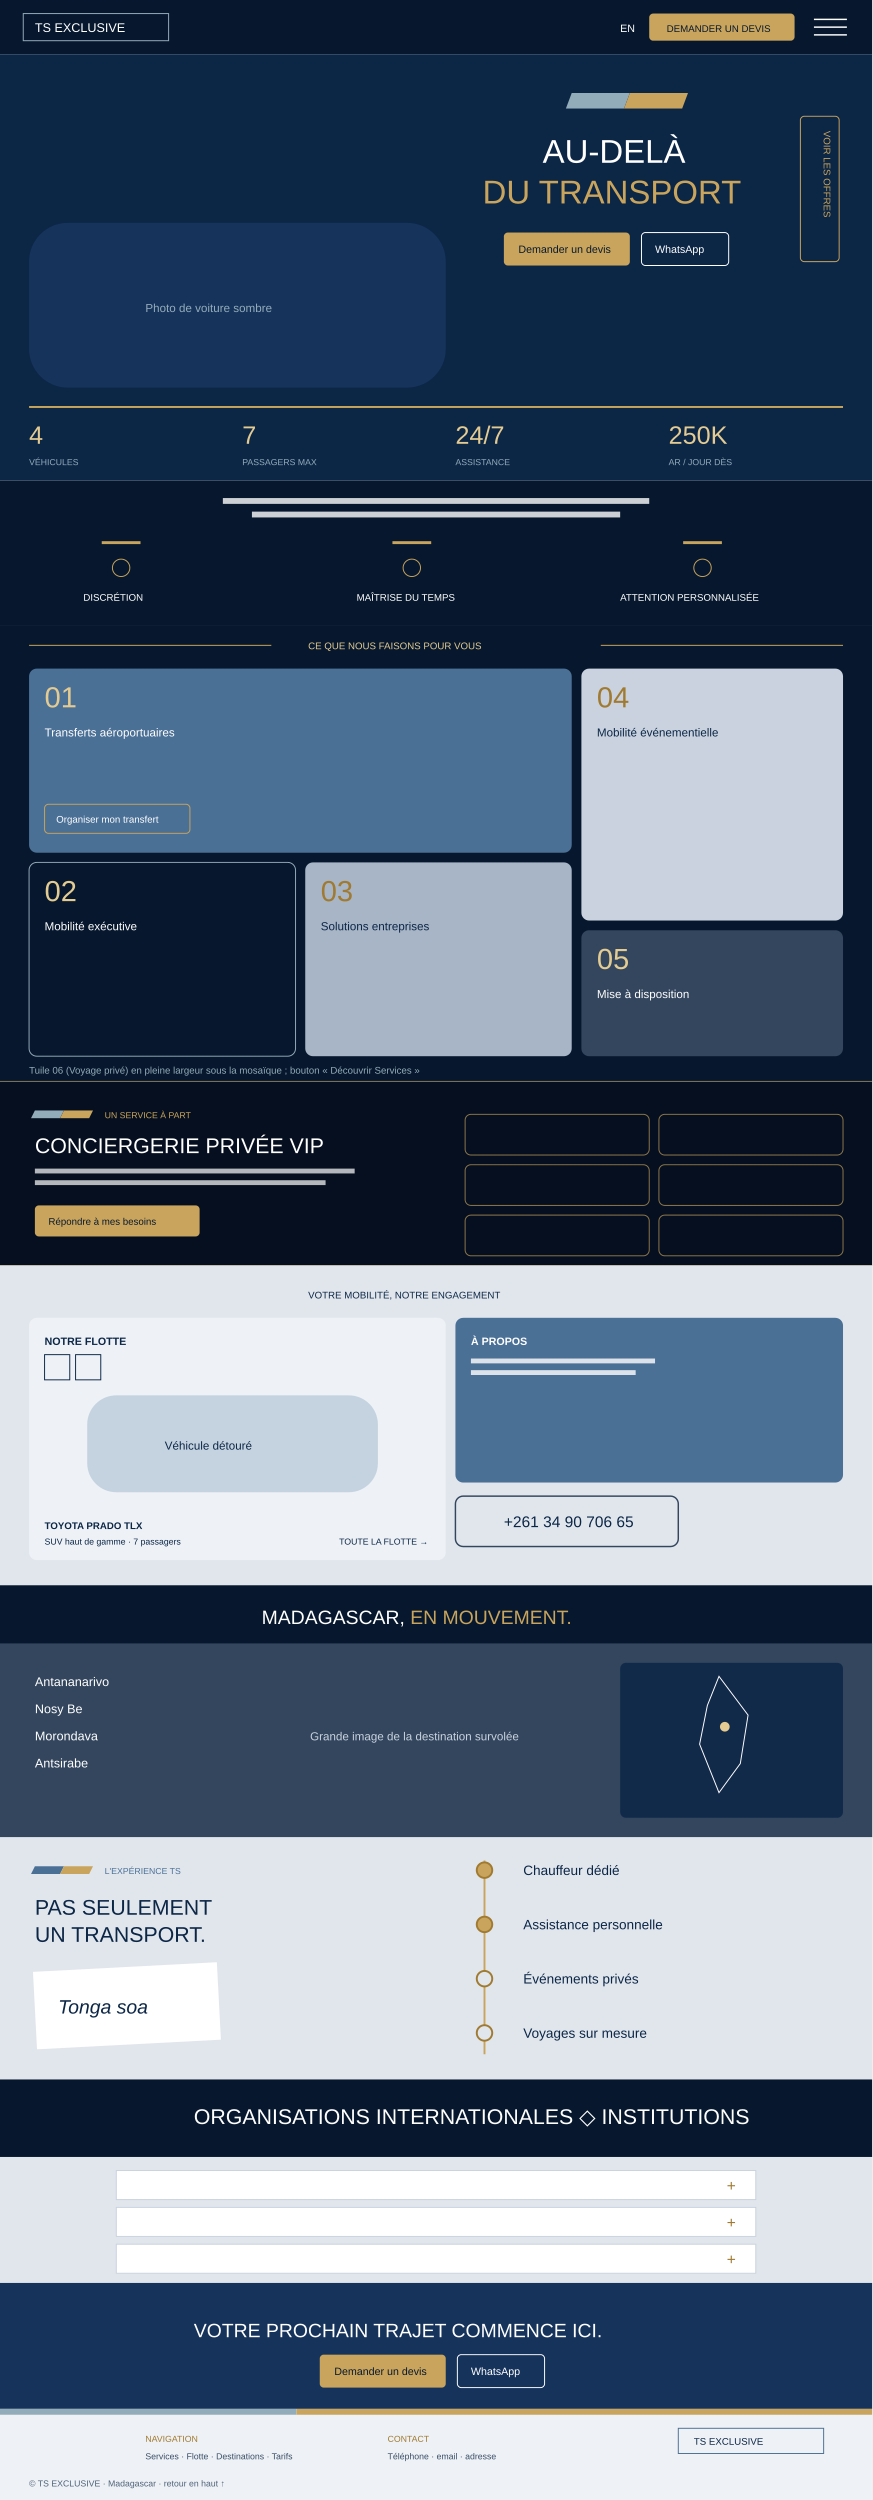
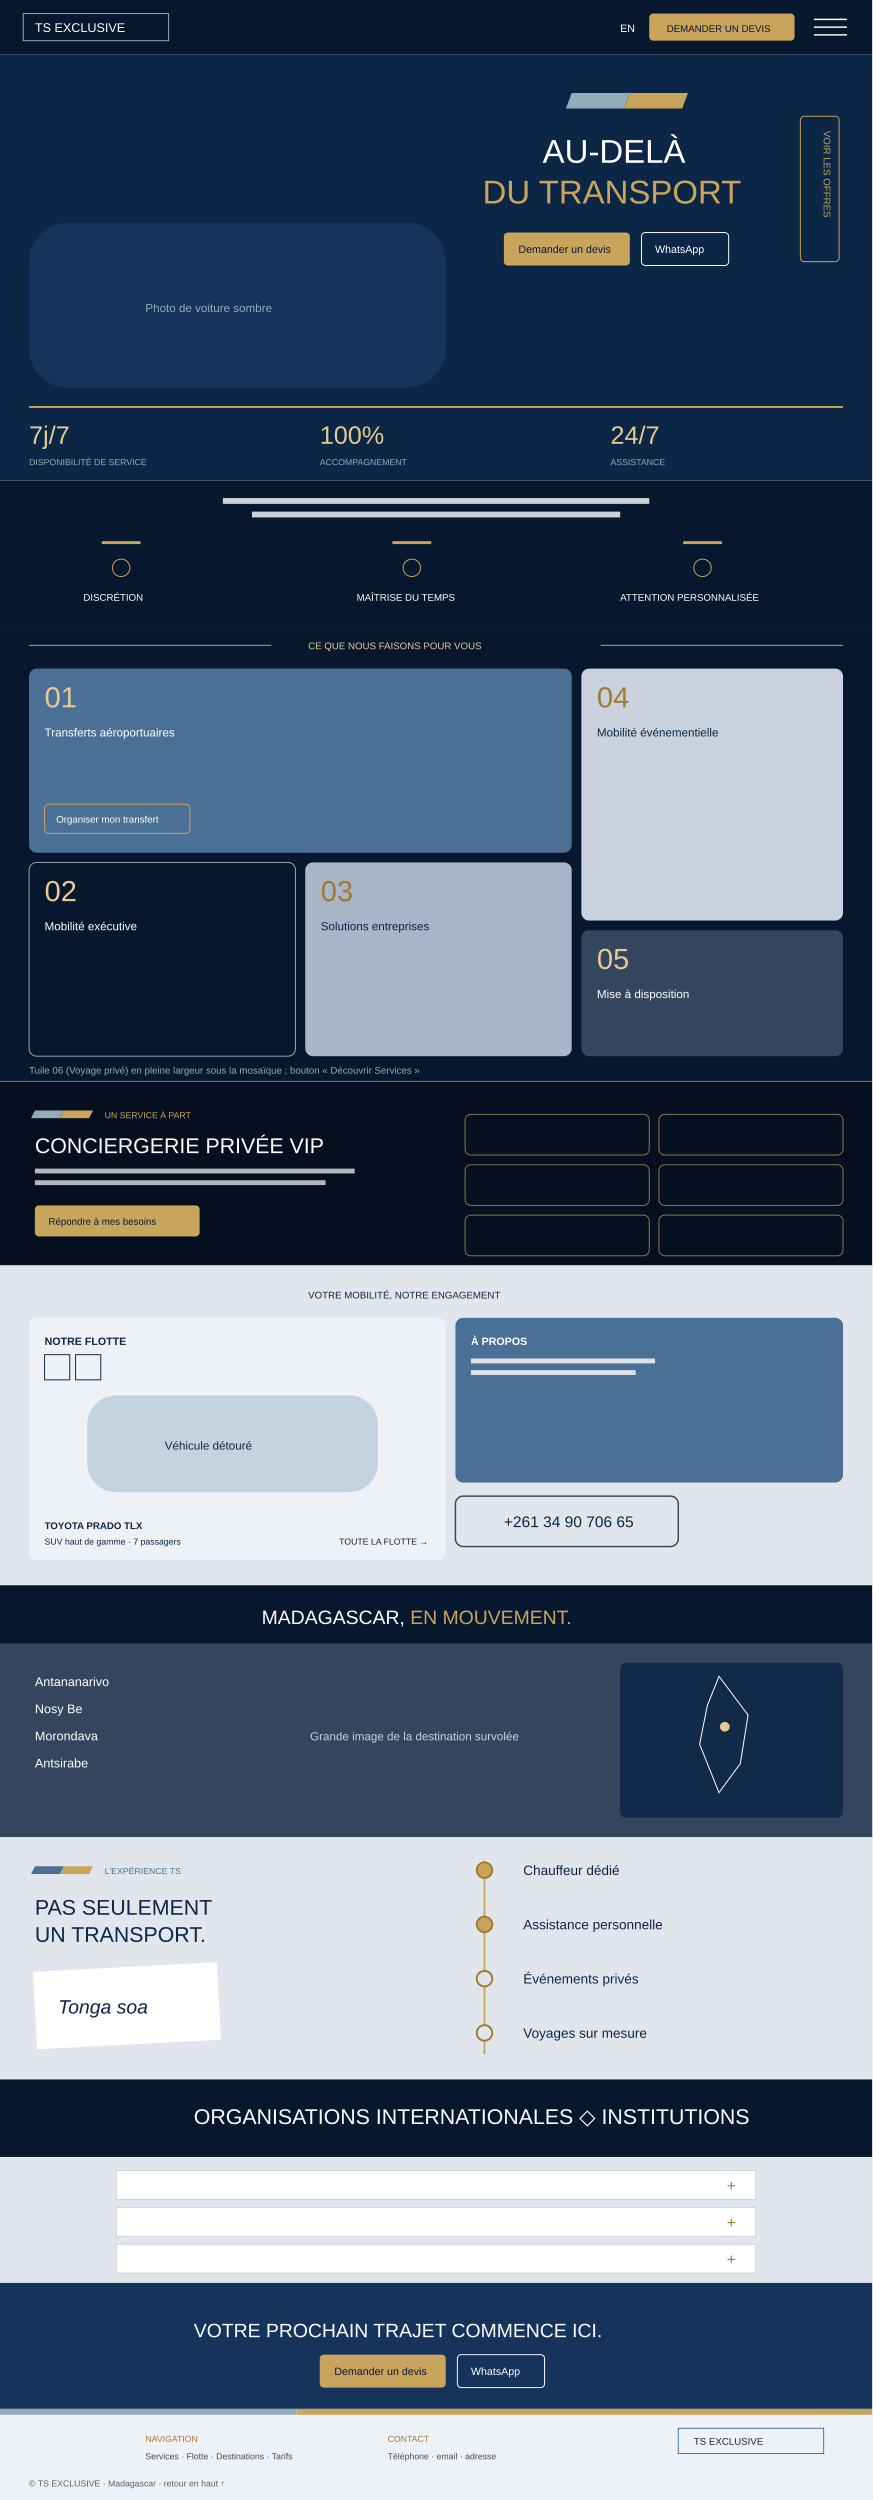
<svg xmlns="http://www.w3.org/2000/svg" viewBox="0 0 900 2580" font-family="Arial, sans-serif" font-size="12">
  <rect width="900" height="2580" fill="#e1e6ed" />
  <rect x="0" y="0" width="900" height="56" fill="#07182e" />
  <rect x="24" y="14" width="150" height="28" fill="none" stroke="#93acb9" />
  <text x="36" y="33" fill="#fff" font-size="13">TS EXCLUSIVE</text>
  <text x="640" y="33" fill="#fff" font-size="11">EN</text>
  <rect x="670" y="14" width="150" height="28" rx="4" fill="#c9a45c" />
  <text x="688" y="33" fill="#07182e" font-size="10">DEMANDER UN DEVIS</text>
  <g stroke="#fff" stroke-width="1.5">
    <path d="M840 20h34M840 28h34M840 36h34" />
  </g>
  <rect x="0" y="56" width="900" height="440" fill="#0c2646" />
  <rect x="30" y="230" width="430" height="170" rx="40" fill="#16335c" />
  <text x="150" y="322" fill="#93acb9">Photo de voiture sombre</text>
  <polygon points="590,96 650,96 644,112 584,112" fill="#93acb9" />
  <polygon points="650,96 710,96 704,112 644,112" fill="#c9a45c" />
  <text x="560" y="168" fill="#fff" font-size="34" font-weight="300">AU-DELÀ</text>
  <text x="498" y="210" fill="#c9a45c" font-size="34" font-weight="300">DU TRANSPORT</text>
  <rect x="520" y="240" width="130" height="34" rx="4" fill="#c9a45c" />
  <text x="535" y="261" fill="#07182e" font-size="11">Demander un devis</text>
  <rect x="662" y="240" width="90" height="34" rx="4" fill="none" stroke="#fff" />
  <text x="676" y="261" fill="#fff" font-size="11">WhatsApp</text>
  <rect x="826" y="120" width="40" height="150" rx="4" fill="none" stroke="#c9a45c" />
  <text x="0" y="0" fill="#c9a45c" font-size="10" transform="translate(850 135) rotate(90)">VOIR LES OFFRES</text>
  <path d="M30 420H870" stroke="#c9a45c" stroke-width="2" />
  <g fill="#e3cb92" font-size="26" font-weight="300">
-     <text x="30" y="458">4</text>
-     <text x="250" y="458">7</text>
-     <text x="470" y="458">24/7</text>
-     <text x="690" y="458">250K</text>
+     <text x="30" y="458">7j/7</text>
+     <text x="330" y="458">100%</text>
+     <text x="630" y="458">24/7</text>
  </g>
  <g fill="#93acb9" font-size="9">
-     <text x="30" y="480">VÉHICULES</text>
-     <text x="250" y="480">PASSAGERS MAX</text>
-     <text x="470" y="480">ASSISTANCE</text>
-     <text x="690" y="480">AR / JOUR DÈS</text>
+     <text x="30" y="480">DISPONIBILITÉ DE SERVICE</text>
+     <text x="330" y="480">ACCOMPAGNEMENT</text>
+     <text x="630" y="480">ASSISTANCE</text>
  </g>
  <rect x="0" y="496" width="900" height="150" fill="#07182e" />
  <g fill="#fff" opacity=".8">
    <rect x="230" y="514" width="440" height="6" />
    <rect x="260" y="528" width="380" height="6" />
  </g>
  <g stroke="#c9a45c" stroke-width="3">
    <path d="M105 560h40M405 560h40M705 560h40" />
  </g>
  <g fill="none" stroke="#c9a45c">
    <circle cx="125" cy="586" r="9" />
    <circle cx="425" cy="586" r="9" />
    <circle cx="725" cy="586" r="9" />
  </g>
  <g fill="#fff" font-size="10">
    <text x="86" y="620">DISCRÉTION</text>
    <text x="368" y="620">MAÎTRISE DU TEMPS</text>
    <text x="640" y="620">ATTENTION PERSONNALISÉE</text>
  </g>
  <rect x="0" y="646" width="900" height="470" fill="#07182e" />
  <path d="M30 666h250M620 666h250" stroke="#c9a45c" />
  <text x="318" y="670" fill="#e3cb92" font-size="10">CE QUE NOUS FAISONS POUR VOUS</text>
  <rect x="30" y="690" width="560" height="190" rx="8" fill="#4b7096" />
  <text x="46" y="730" fill="#e3cb92" font-size="30" font-weight="300">01</text>
  <text x="46" y="760" fill="#fff">Transferts aéroportuaires</text>
  <rect x="46" y="830" width="150" height="30" rx="4" fill="none" stroke="#c9a45c" />
  <text x="58" y="849" fill="#fff" font-size="10">Organiser mon transfert</text>
  <rect x="600" y="690" width="270" height="260" rx="8" fill="#c9d2de" />
  <text x="616" y="730" fill="#a07a30" font-size="30" font-weight="300">04</text>
  <text x="616" y="760" fill="#0c2646">Mobilité événementielle</text>
  <rect x="30" y="890" width="275" height="200" rx="8" fill="none" stroke="#93acb9" />
  <text x="46" y="930" fill="#e3cb92" font-size="30" font-weight="300">02</text>
  <text x="46" y="960" fill="#fff">Mobilité exécutive</text>
  <rect x="315" y="890" width="275" height="200" rx="8" fill="#a7b5c6" />
  <text x="331" y="930" fill="#a07a30" font-size="30" font-weight="300">03</text>
  <text x="331" y="960" fill="#0c2646">Solutions entreprises</text>
  <rect x="600" y="960" width="270" height="130" rx="8" fill="#33465e" />
  <text x="616" y="1000" fill="#e3cb92" font-size="30" font-weight="300">05</text>
  <text x="616" y="1030" fill="#fff">Mise à disposition</text>
  <text x="30" y="1108" fill="#93acb9" font-size="10">Tuile 06 (Voyage privé) en pleine largeur sous la mosaïque ; bouton « Découvrir Services »</text>
  <rect x="0" y="1116" width="900" height="190" fill="#050f1f" />
  <path d="M0 1116H900M0 1306H900" stroke="#c9a45c" opacity=".5" />
  <polygon points="36,1146 66,1146 62,1154 32,1154" fill="#93acb9" />
  <polygon points="66,1146 96,1146 92,1154 62,1154" fill="#c9a45c" />
  <text x="108" y="1154" fill="#c9a45c" font-size="9">UN SERVICE À PART</text>
  <text x="36" y="1190" fill="#fff" font-size="22" font-weight="300">CONCIERGERIE PRIVÉE VIP</text>
  <g fill="#fff" opacity=".7">
    <rect x="36" y="1206" width="330" height="5" />
    <rect x="36" y="1218" width="300" height="5" />
  </g>
  <rect x="36" y="1244" width="170" height="32" rx="4" fill="#c9a45c" />
  <text x="50" y="1264" fill="#07182e" font-size="10">Répondre à mes besoins</text>
  <g fill="none" stroke="#c9a45c" opacity=".7">
    <rect x="480" y="1150" width="190" height="42" rx="6" />
    <rect x="680" y="1150" width="190" height="42" rx="6" />
    <rect x="480" y="1202" width="190" height="42" rx="6" />
    <rect x="680" y="1202" width="190" height="42" rx="6" />
    <rect x="480" y="1254" width="190" height="42" rx="6" />
    <rect x="680" y="1254" width="190" height="42" rx="6" />
  </g>
  <rect x="0" y="1306" width="900" height="330" fill="#e1e6ed" />
  <text x="318" y="1340" fill="#0c2646" font-size="10">VOTRE MOBILITÉ, NOTRE ENGAGEMENT</text>
  <rect x="30" y="1360" width="430" height="250" rx="8" fill="#eef2f7" />
  <text x="46" y="1388" fill="#0c2646" font-size="11" font-weight="bold">NOTRE FLOTTE</text>
  <rect x="46" y="1398" width="26" height="26" fill="none" stroke="#0c2646" />
  <rect x="78" y="1398" width="26" height="26" fill="none" stroke="#0c2646" />
  <rect x="90" y="1440" width="300" height="100" rx="30" fill="#c5d3e0" />
  <text x="170" y="1496" fill="#0c2646">Véhicule détouré</text>
  <text x="46" y="1578" fill="#0c2646" font-size="10" font-weight="bold">TOYOTA PRADO TLX</text>
  <text x="46" y="1594" fill="#0c2646" font-size="9">SUV haut de gamme · 7 passagers</text>
  <text x="350" y="1594" fill="#0c2646" font-size="9">TOUTE LA FLOTTE →</text>
  <rect x="470" y="1360" width="400" height="170" rx="8" fill="#4b7096" />
  <text x="486" y="1388" fill="#fff" font-size="11" font-weight="bold">À PROPOS</text>
  <g fill="#fff" opacity=".8">
    <rect x="486" y="1402" width="190" height="5" />
    <rect x="486" y="1414" width="170" height="5" />
  </g>
  <rect x="470" y="1544" width="230" height="52" rx="8" fill="none" stroke="#33465e" stroke-width="1.5" />
  <text x="520" y="1576" fill="#0c2646" font-size="16">+261 34 90 706 65</text>
  <rect x="0" y="1636" width="900" height="260" fill="#07182e" />
  <text x="270" y="1676" fill="#fff" font-size="20" font-weight="300">MADAGASCAR, <tspan fill="#c9a45c">EN MOUVEMENT.</tspan>
  </text>
  <rect x="0" y="1696" width="900" height="200" fill="#33465e" />
  <text x="320" y="1796" fill="#c9d2de">Grande image de la destination survolée</text>
  <g fill="#fff" font-size="13">
    <text x="36" y="1740">Antananarivo</text>
    <text x="36" y="1768">Nosy Be</text>
    <text x="36" y="1796">Morondava</text>
    <text x="36" y="1824">Antsirabe</text>
  </g>
  <rect x="640" y="1716" width="230" height="160" rx="6" fill="#0c2646" opacity=".85" />
  <path d="M742 1730l30 40-8 50-22 30-20-50 8-40z" fill="none" stroke="#fff" />
  <circle cx="748" cy="1782" r="5" fill="#e3cb92" />
  <rect x="0" y="1896" width="900" height="250" fill="#e1e6ed" />
  <polygon points="36,1926 66,1926 62,1934 32,1934" fill="#4b7096" />
  <polygon points="66,1926 96,1926 92,1934 62,1934" fill="#c9a45c" />
  <text x="108" y="1934" fill="#4b7096" font-size="9">L'EXPÉRIENCE TS</text>
  <text x="36" y="1976" fill="#0c2646" font-size="22" font-weight="300">PAS SEULEMENT</text>
  <text x="36" y="2004" fill="#0c2646" font-size="22" font-weight="300">UN TRANSPORT.</text>
  <rect x="36" y="2030" width="190" height="80" fill="#fff" transform="rotate(-3 130 2070)" />
  <text x="60" y="2078" fill="#0c2646" font-style="italic" font-size="20">Tonga soa</text>
  <path d="M500 1920V2120" stroke="#c9a45c" stroke-width="2" />
  <g stroke="#a07a30" stroke-width="2">
    <circle cx="500" cy="1930" r="8" fill="#c9a45c" />
    <circle cx="500" cy="1986" r="8" fill="#c9a45c" />
    <circle cx="500" cy="2042" r="8" fill="#e1e6ed" />
    <circle cx="500" cy="2098" r="8" fill="#e1e6ed" />
  </g>
  <g fill="#0c2646" font-size="14">
    <text x="540" y="1935">Chauffeur dédié</text>
    <text x="540" y="1991">Assistance personnelle</text>
    <text x="540" y="2047">Événements privés</text>
    <text x="540" y="2103">Voyages sur mesure</text>
  </g>
  <rect x="0" y="2146" width="900" height="80" fill="#07182e" />
  <text x="200" y="2192" fill="#fff" font-size="22" font-weight="300">ORGANISATIONS INTERNATIONALES ◇ INSTITUTIONS</text>
  <rect x="0" y="2226" width="900" height="130" fill="#e1e6ed" />
  <g fill="#fff" stroke="#c9d2de">
    <rect x="120" y="2240" width="660" height="30" />
    <rect x="120" y="2278" width="660" height="30" />
    <rect x="120" y="2316" width="660" height="30" />
  </g>
  <g fill="#a07a30" font-size="16">
    <text x="750" y="2261">+</text>
    <text x="750" y="2299">+</text>
    <text x="750" y="2337">+</text>
  </g>
  <rect x="0" y="2356" width="900" height="130" fill="#16335c" />
  <text x="200" y="2412" fill="#fff" font-size="20" font-weight="300">VOTRE PROCHAIN TRAJET COMMENCE ICI.</text>
  <rect x="330" y="2430" width="130" height="34" rx="4" fill="#c9a45c" />
  <text x="345" y="2451" fill="#07182e" font-size="11">Demander un devis</text>
  <rect x="472" y="2430" width="90" height="34" rx="4" fill="none" stroke="#fff" />
  <text x="486" y="2451" fill="#fff" font-size="11">WhatsApp</text>
  <rect x="0" y="2486" width="900" height="94" fill="#eef1f5" />
  <rect x="0" y="2486" width="306" height="6" fill="#93acb9" />
  <rect x="306" y="2486" width="594" height="6" fill="#c9a45c" />
  <g fill="#a07a30" font-size="9">
    <text x="150" y="2520">NAVIGATION</text>
    <text x="400" y="2520">CONTACT</text>
  </g>
  <g fill="#0c2646" font-size="9" opacity=".8">
    <text x="150" y="2538">Services · Flotte · Destinations · Tarifs</text>
    <text x="400" y="2538">Téléphone · email · adresse</text>
  </g>
  <rect x="700" y="2506" width="150" height="26" fill="none" stroke="#4b7096" />
  <text x="716" y="2523" fill="#0c2646" font-size="10">TS EXCLUSIVE</text>
  <text x="30" y="2566" fill="#0c2646" font-size="9" opacity=".7">© TS EXCLUSIVE · Madagascar · retour en haut ↑</text>
</svg>
